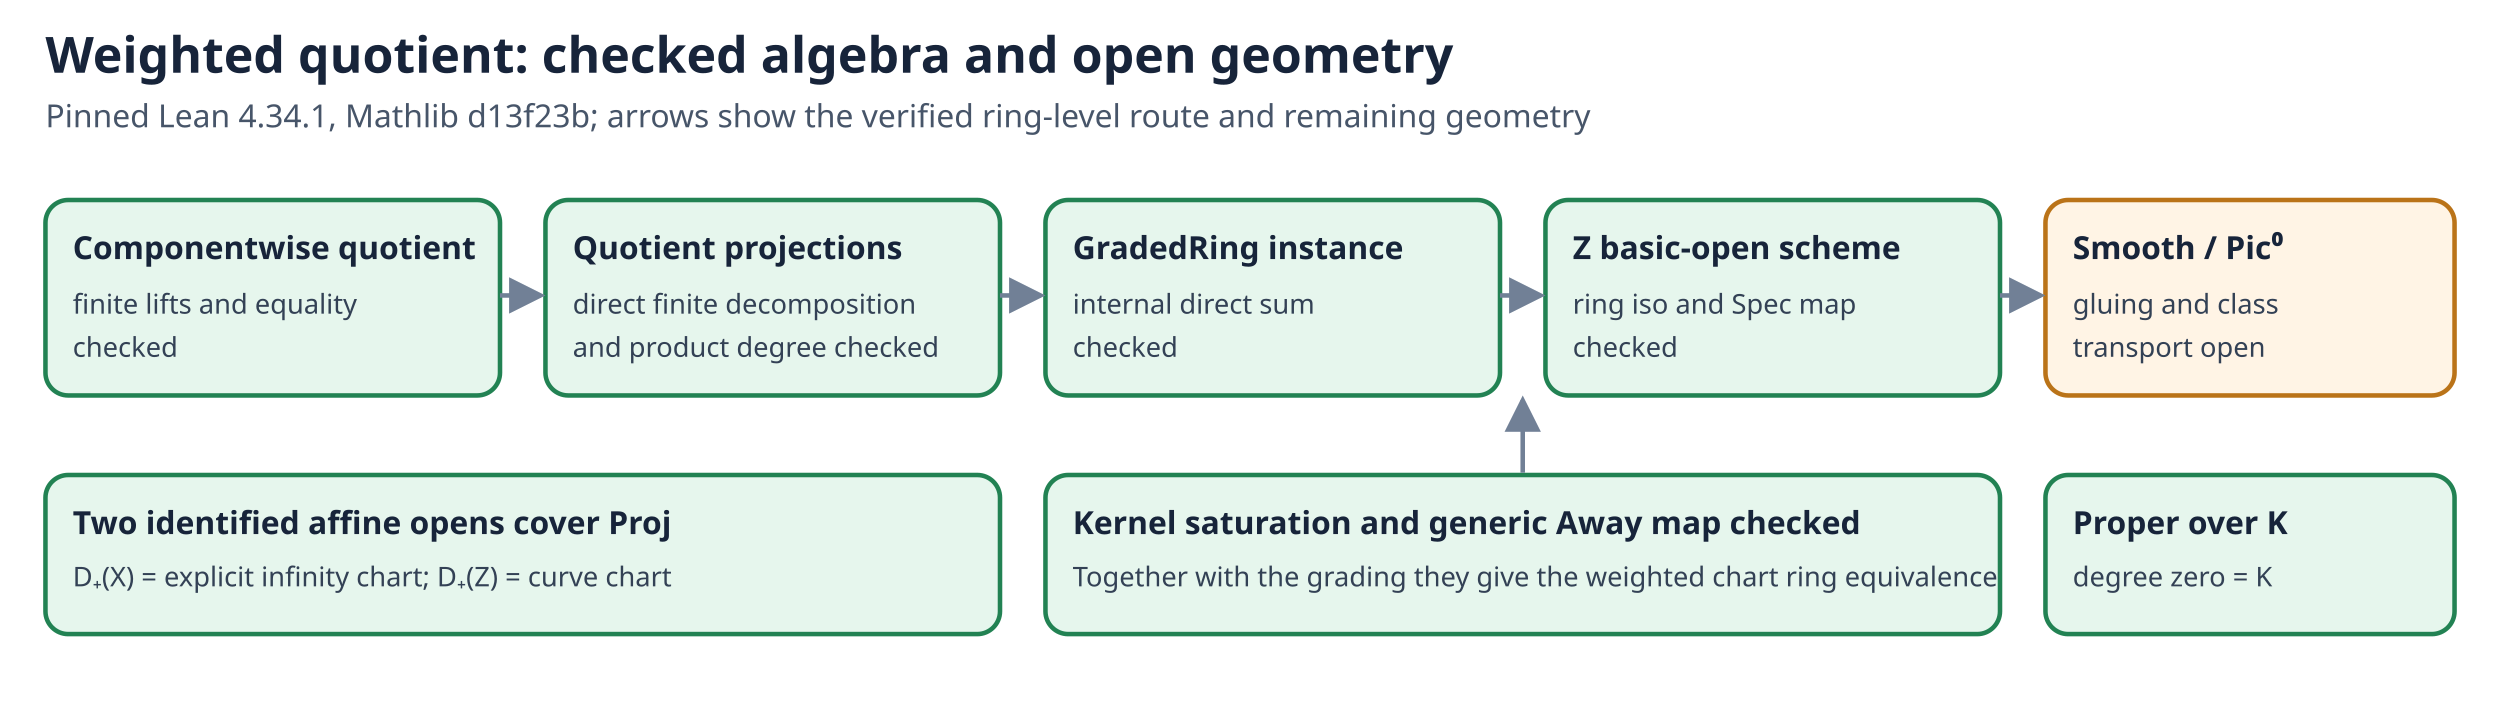
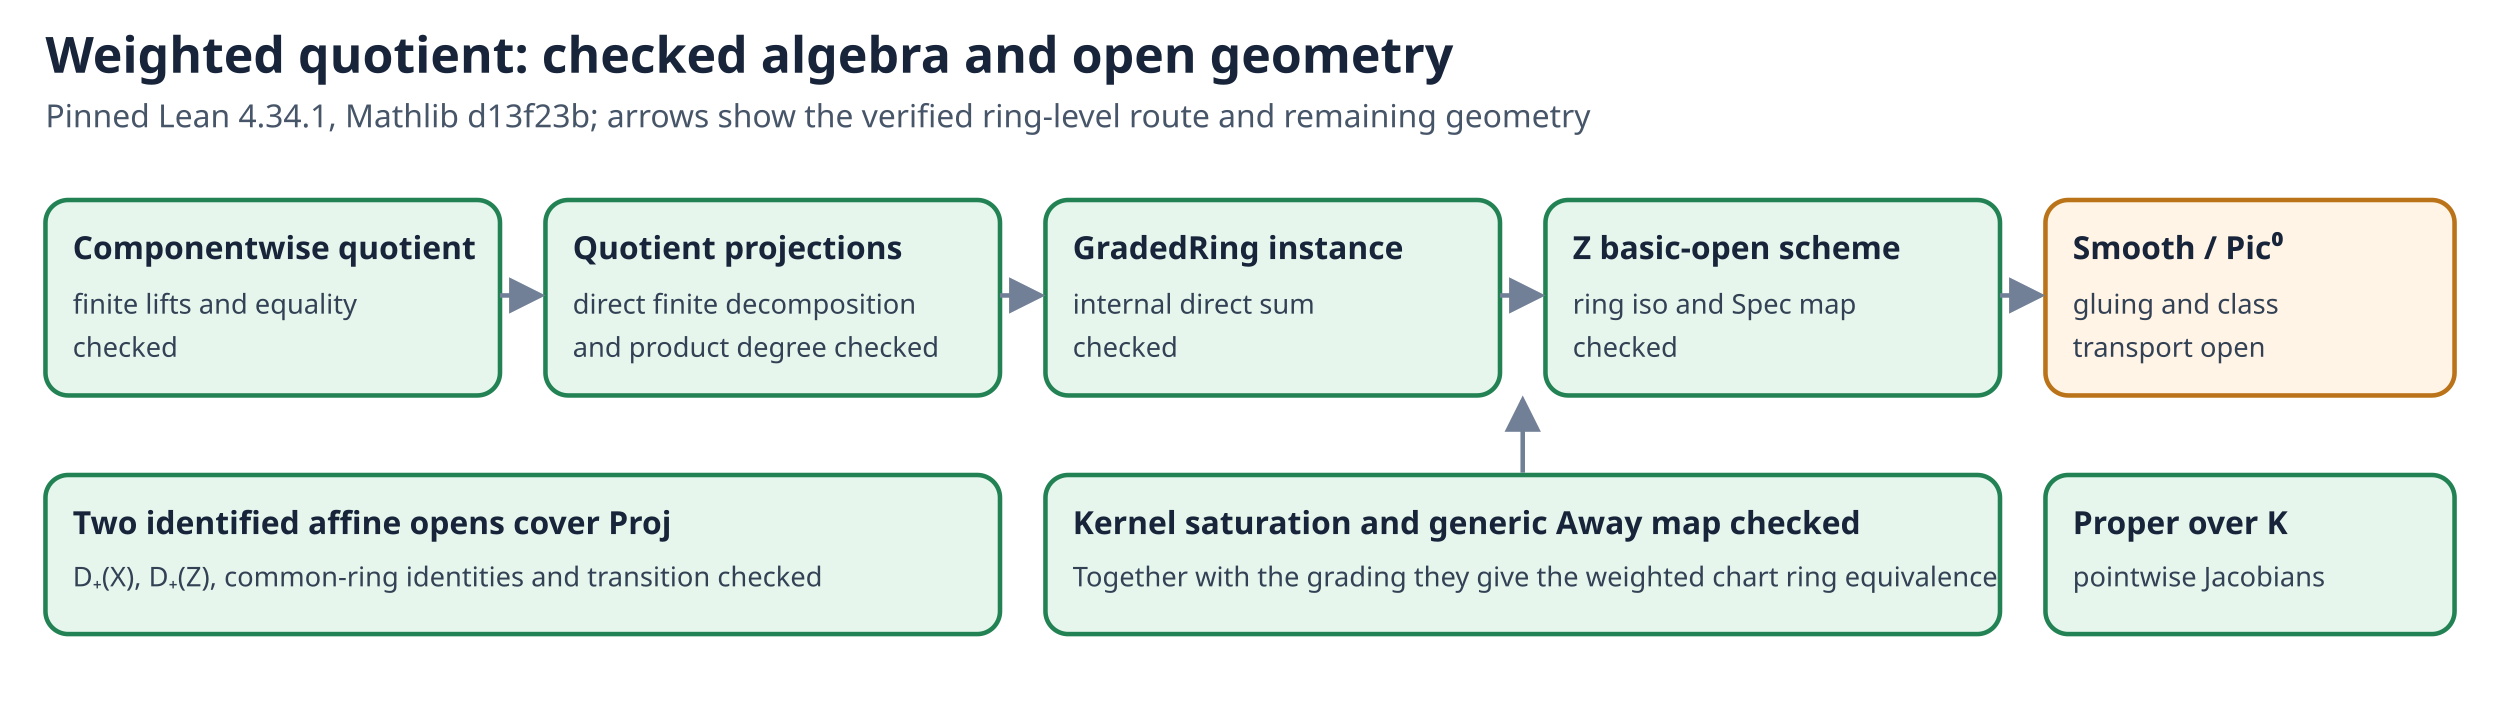
<svg xmlns="http://www.w3.org/2000/svg" width="1100" height="310" viewBox="0 0 1100 310" role="img" aria-label="Weighted quotient proof dependencies: checked grading, both affine scheme charts and properness; open smoothness, gluing and Picard transport">
  <style>.title{font:700 22px sans-serif;fill:#17243a}.sub{font:14px sans-serif;fill:#475569}.box{stroke-width:2;rx:10}.ok{fill:#e6f6ed;stroke:#228253}.pending{fill:#fff4e5;stroke:#ba7318}.head{font:700 14px sans-serif;fill:#17243a}.detail{font:12px sans-serif;fill:#334155}.arrow{stroke:#718096;stroke-width:2;fill:none;marker-end:url(#arr)}</style>
  <defs>
    <marker id="arr" markerWidth="8" markerHeight="8" refX="7" refY="4" orient="auto">
      <path d="M0 0 L8 4 L0 8" fill="#718096" />
    </marker>
  </defs>
  <text class="title" x="20" y="32">Weighted quotient: checked algebra and open geometry</text>
  <text class="sub" x="20" y="56">Pinned Lean 4.34.1, Mathlib d13f23b; arrows show the verified ring-level route and remaining geometry</text>
  <rect class="box ok" x="20" y="88" width="200" height="86" />
  <text class="head" x="32" y="114">Componentwise quotient</text>
  <text class="detail" x="32" y="138">finite lifts and equality</text>
  <text class="detail" x="32" y="157">checked</text>
  <rect class="box ok" x="240" y="88" width="200" height="86" />
  <text class="head" x="252" y="114">Quotient projections</text>
  <text class="detail" x="252" y="138">direct finite decomposition</text>
  <text class="detail" x="252" y="157">and product degree checked</text>
  <rect class="box ok" x="460" y="88" width="200" height="86" />
  <text class="head" x="472" y="114">GradedRing instance</text>
  <text class="detail" x="472" y="138">internal direct sum</text>
  <text class="detail" x="472" y="157">checked</text>
  <rect class="box ok" x="680" y="88" width="200" height="86" />
  <text class="head" x="692" y="114">Z basic-open scheme</text>
  <text class="detail" x="692" y="138">ring iso and Spec map</text>
  <text class="detail" x="692" y="157">checked</text>
  <rect class="box pending" x="900" y="88" width="180" height="86" />
  <text class="head" x="912" y="114">Smooth / Pic⁰</text>
  <text class="detail" x="912" y="138">gluing and class</text>
  <text class="detail" x="912" y="157">transport open</text>
  <path class="arrow" d="M220 130 H238" />
  <path class="arrow" d="M440 130 H458" />
  <path class="arrow" d="M660 130 H678" />
  <path class="arrow" d="M880 130 H898" />
  <rect class="box ok" x="460" y="209" width="420" height="70" />
  <text class="head" x="472" y="235">Kernel saturation and generic Away map checked</text>
  <text class="detail" x="472" y="258">Together with the grading they give the weighted chart ring equivalence</text>
  <rect class="box ok" x="20" y="209" width="420" height="70" />
  <text class="head" x="32" y="235">Two identified affine opens cover Proj</text>
-   <text class="detail" x="32" y="258">D₊(X) = explicit infinity chart; D₊(Z) = curve chart</text>
+   <text class="detail" x="32" y="258">D₊(X), D₊(Z), common-ring identities and transition checked</text>
  <rect class="box ok" x="900" y="209" width="180" height="70" />
  <text class="head" x="912" y="235">Proper over K</text>
-   <text class="detail" x="912" y="258">degree zero = K</text>
+   <text class="detail" x="912" y="258">pointwise Jacobians</text>
  <path class="arrow" d="M670 208 V176" />
</svg>
